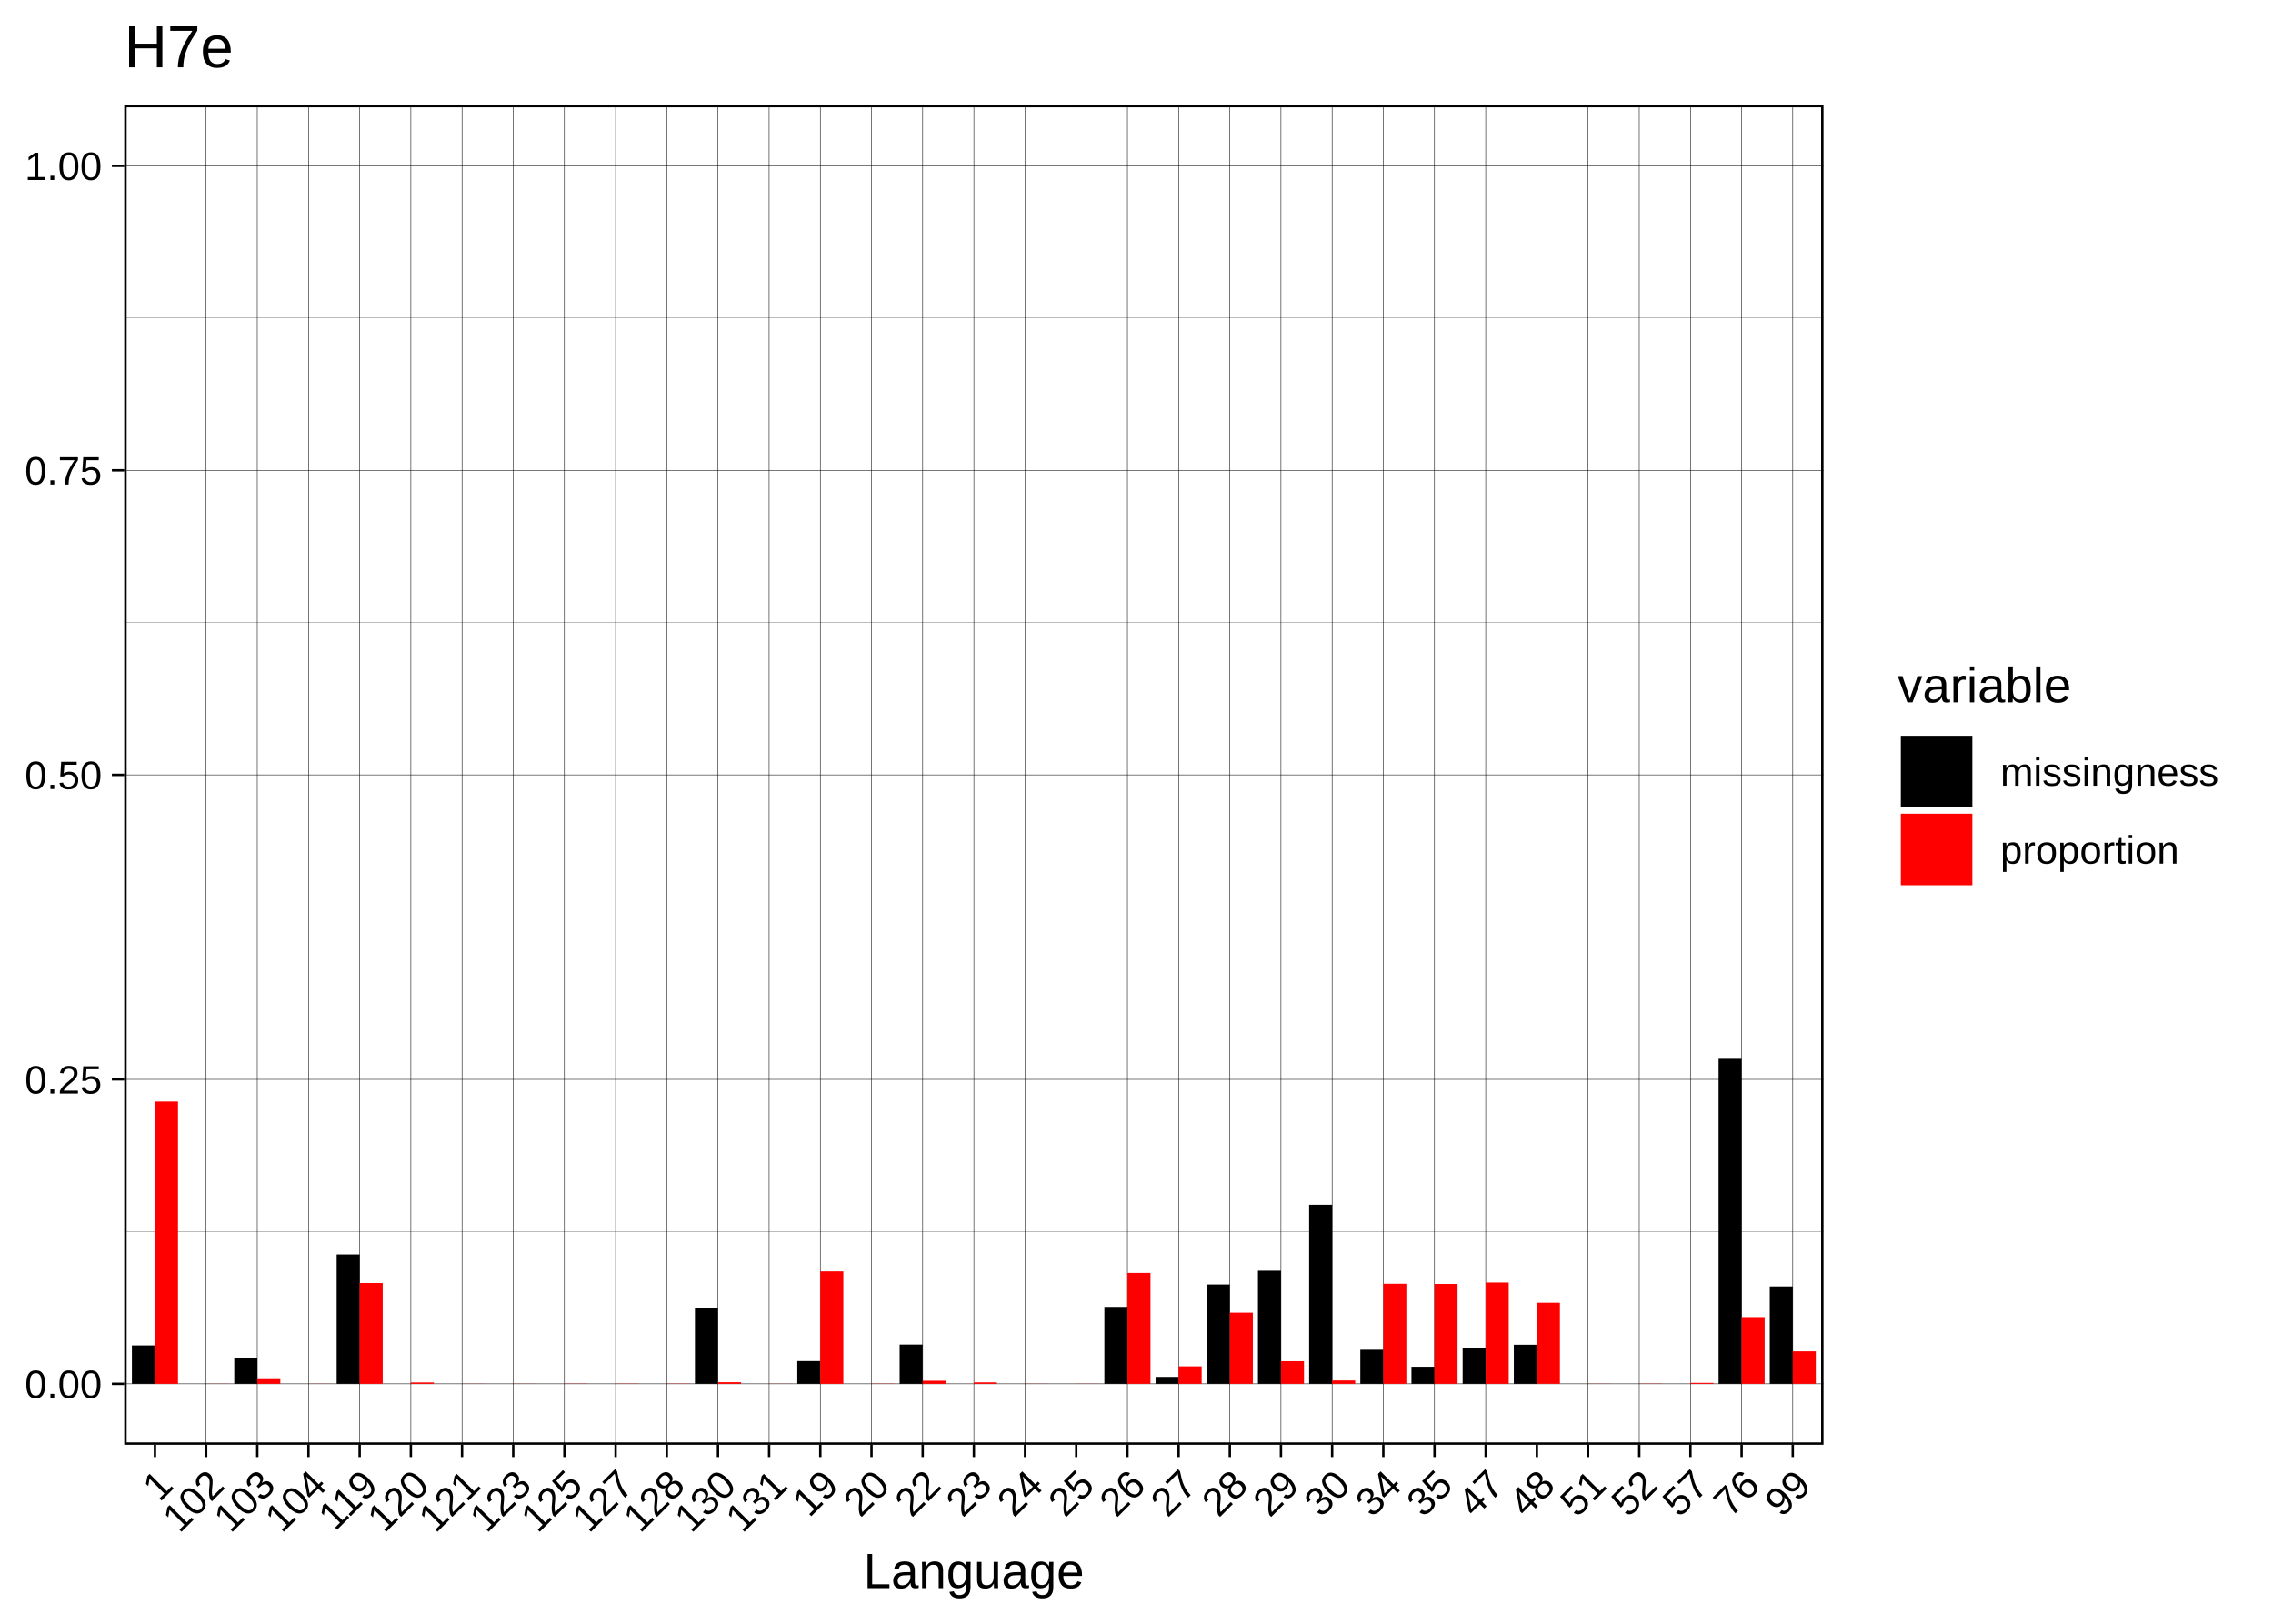
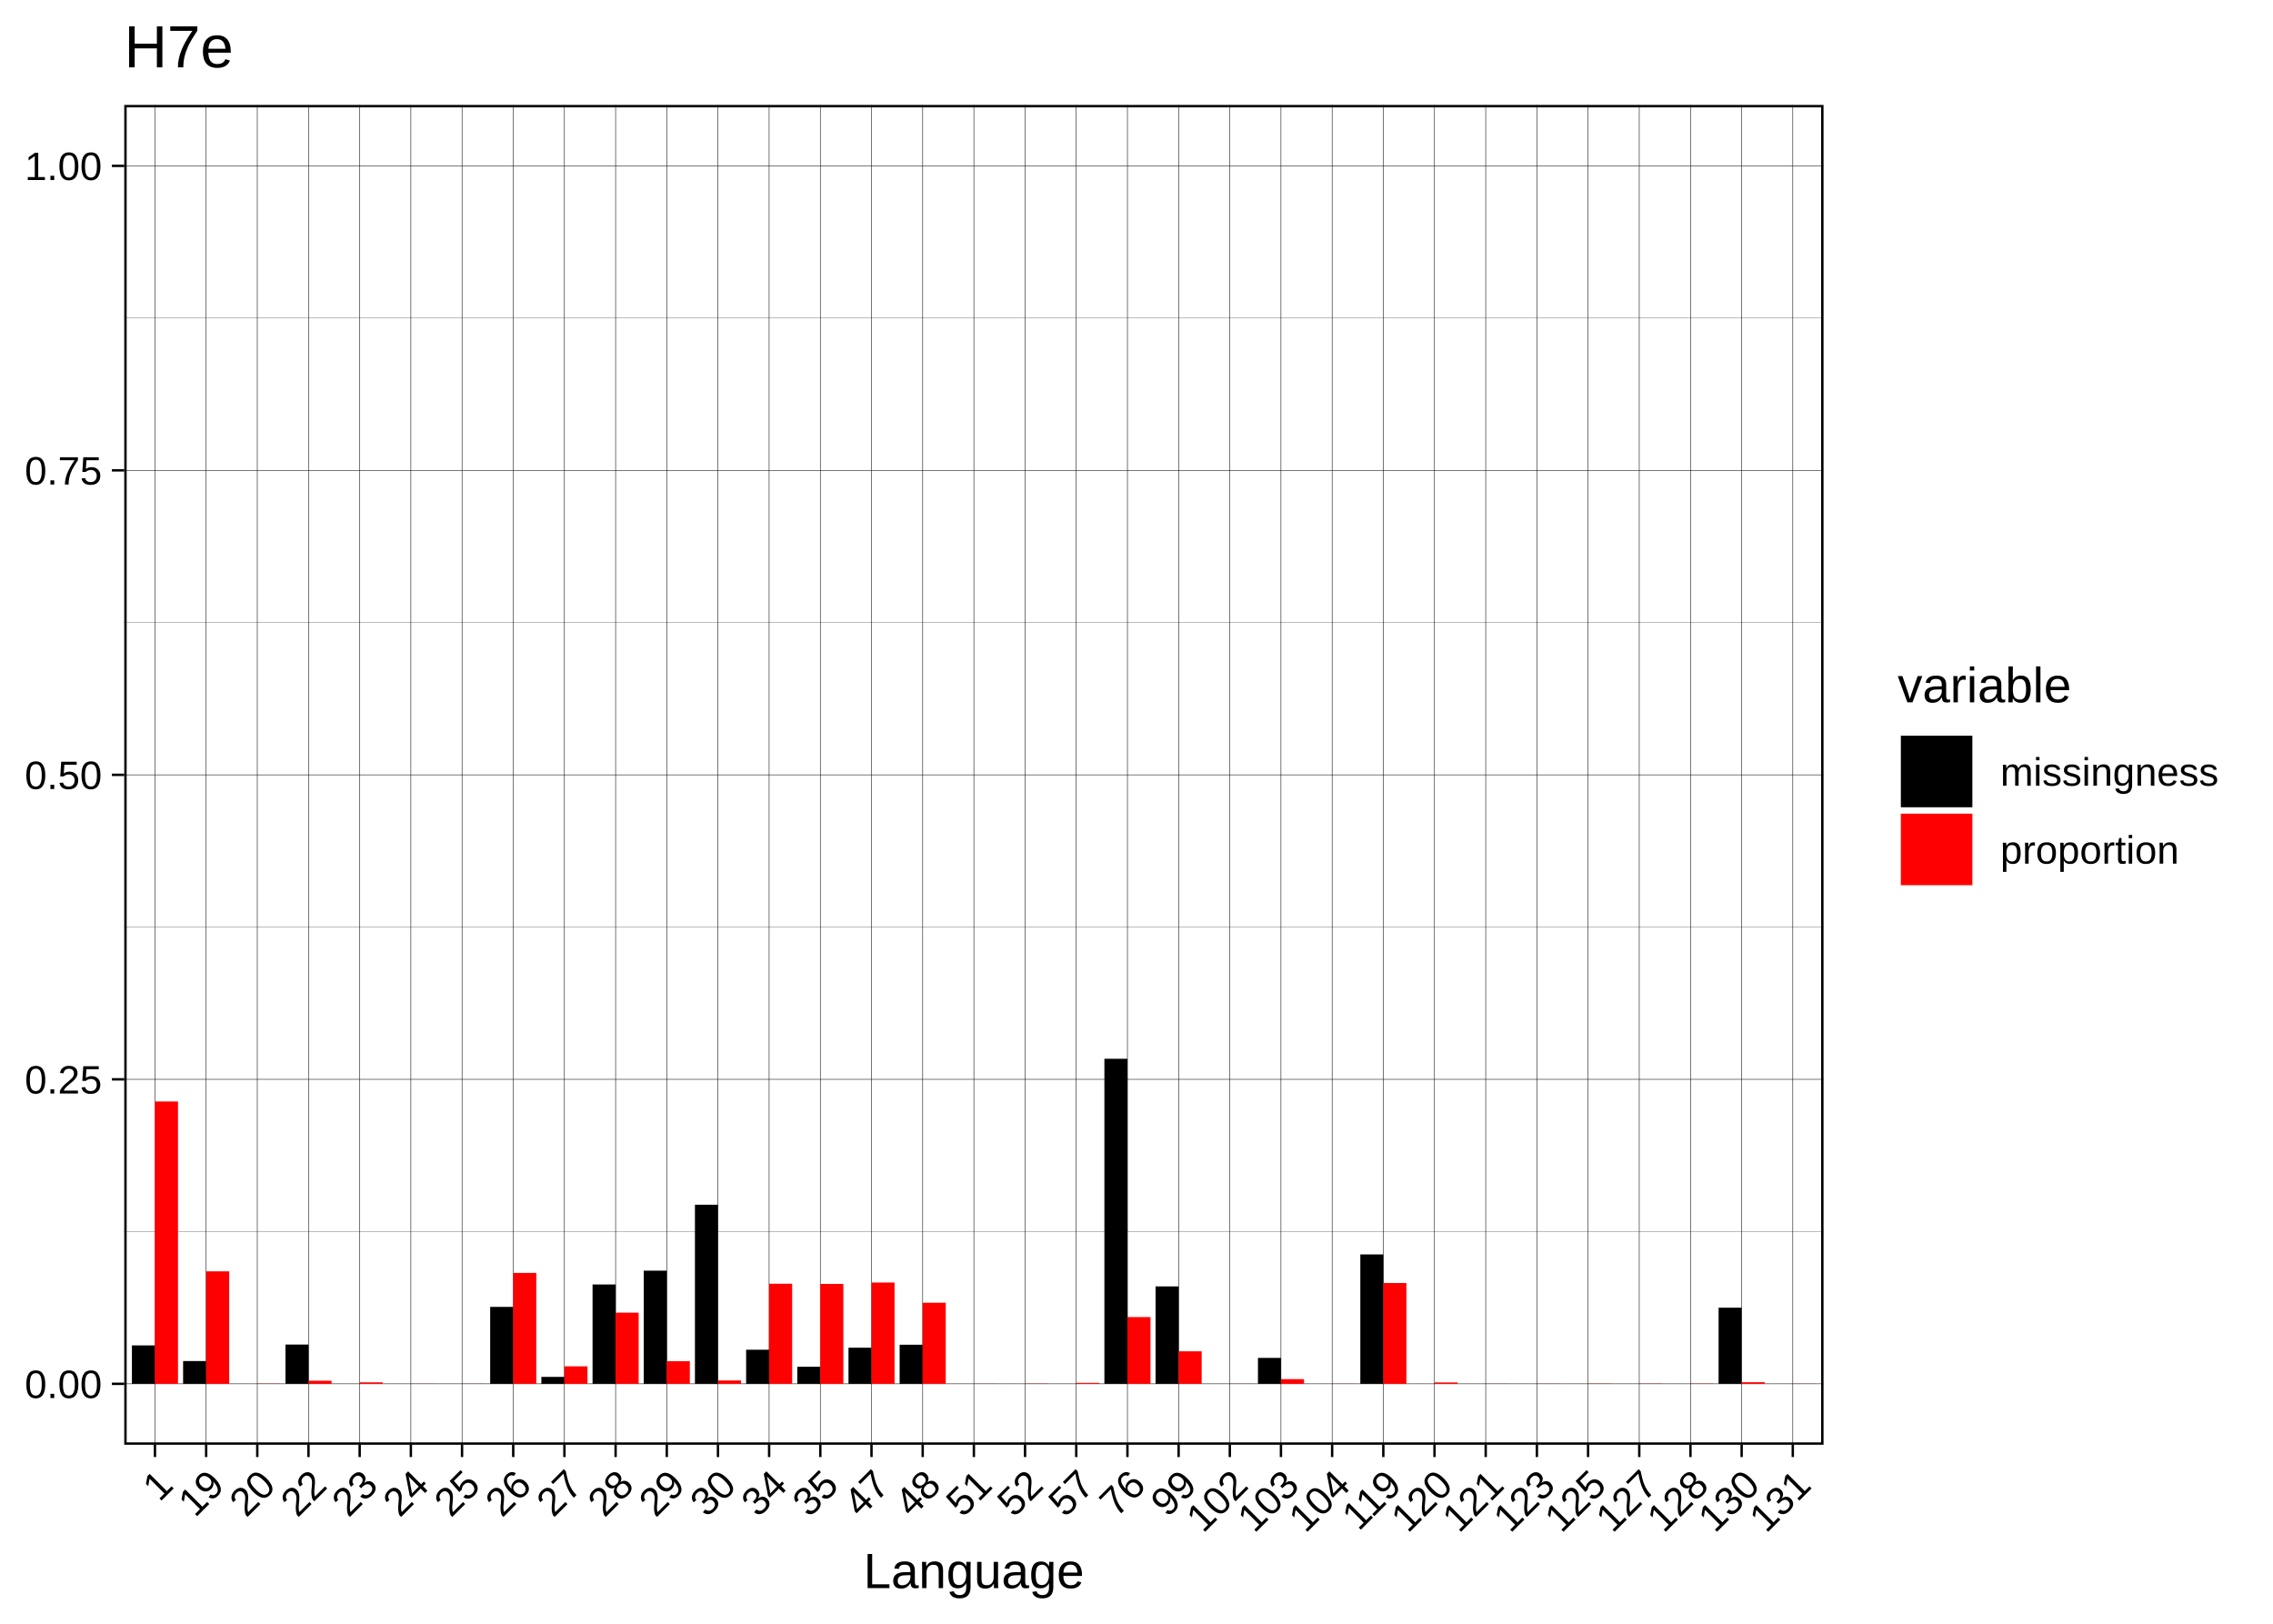
<svg xmlns="http://www.w3.org/2000/svg" class="svglite" width="504.00pt" height="360.00pt" viewBox="0 0 504.00 360.00">
  <defs>
    <style type="text/css">
    .svglite line, .svglite polyline, .svglite polygon, .svglite path, .svglite rect, .svglite circle {
      fill: none;
      stroke: #000000;
      stroke-linecap: round;
      stroke-linejoin: round;
      stroke-miterlimit: 10.00;
    }
    .svglite text {
      white-space: pre;
    }
  </style>
  </defs>
  <rect width="100%" height="100%" style="stroke: none; fill: #FFFFFF;" />
  <defs>
    <clipPath id="cpMC4wMHw1MDQuMDB8MC4wMHwzNjAuMDA=">
      <rect x="0.00" y="0.00" width="504.00" height="360.00" />
    </clipPath>
  </defs>
  <g clip-path="url(#cpMC4wMHw1MDQuMDB8MC4wMHwzNjAuMDA=)">
    <rect x="0" y="0.00" width="504.00" height="360.00" style="stroke-width: 1.07; stroke: #FFFFFF; fill: #FFFFFF;" />
  </g>
  <defs>
    <clipPath id="cpMjcuNTV8NDA0LjMzfDIzLjI3fDMyMC4zMQ==">
      <rect x="27.55" y="23.27" width="376.79" height="297.05" />
    </clipPath>
  </defs>
  <g clip-path="url(#cpMjcuNTV8NDA0LjMzfDIzLjI3fDMyMC4zMQ==)">
    <rect x="27.55" y="23.27" width="376.79" height="297.05" style="stroke-width: 1.07; stroke: none; fill: #FFFFFF;" />
    <polyline points="27.55,273.05 404.33,273.05 " style="stroke-width: 0.053; stroke-linecap: butt;" />
    <polyline points="27.55,205.54 404.33,205.54 " style="stroke-width: 0.053; stroke-linecap: butt;" />
    <polyline points="27.55,138.03 404.33,138.03 " style="stroke-width: 0.053; stroke-linecap: butt;" />
    <polyline points="27.55,70.52 404.33,70.52 " style="stroke-width: 0.053; stroke-linecap: butt;" />
    <polyline points="27.55,306.81 404.33,306.81 " style="stroke-width: 0.11; stroke-linecap: butt;" />
    <polyline points="27.55,239.30 404.33,239.30 " style="stroke-width: 0.11; stroke-linecap: butt;" />
    <polyline points="27.55,171.79 404.33,171.79 " style="stroke-width: 0.11; stroke-linecap: butt;" />
    <polyline points="27.55,104.28 404.33,104.28 " style="stroke-width: 0.11; stroke-linecap: butt;" />
    <polyline points="27.55,36.77 404.33,36.77 " style="stroke-width: 0.11; stroke-linecap: butt;" />
    <polyline points="34.36,320.31 34.36,23.27 " style="stroke-width: 0.11; stroke-linecap: butt;" />
    <polyline points="45.71,320.31 45.71,23.27 " style="stroke-width: 0.11; stroke-linecap: butt;" />
    <polyline points="57.05,320.31 57.05,23.27 " style="stroke-width: 0.11; stroke-linecap: butt;" />
    <polyline points="68.40,320.31 68.40,23.27 " style="stroke-width: 0.11; stroke-linecap: butt;" />
    <polyline points="79.75,320.31 79.75,23.27 " style="stroke-width: 0.11; stroke-linecap: butt;" />
    <polyline points="91.10,320.31 91.10,23.27 " style="stroke-width: 0.11; stroke-linecap: butt;" />
    <polyline points="102.45,320.31 102.45,23.27 " style="stroke-width: 0.11; stroke-linecap: butt;" />
    <polyline points="113.80,320.31 113.80,23.27 " style="stroke-width: 0.11; stroke-linecap: butt;" />
    <polyline points="125.15,320.31 125.15,23.27 " style="stroke-width: 0.11; stroke-linecap: butt;" />
    <polyline points="136.50,320.31 136.50,23.27 " style="stroke-width: 0.11; stroke-linecap: butt;" />
    <polyline points="147.85,320.31 147.85,23.27 " style="stroke-width: 0.11; stroke-linecap: butt;" />
    <polyline points="159.20,320.31 159.20,23.27 " style="stroke-width: 0.11; stroke-linecap: butt;" />
    <polyline points="170.54,320.31 170.54,23.27 " style="stroke-width: 0.11; stroke-linecap: butt;" />
    <polyline points="181.89,320.31 181.89,23.27 " style="stroke-width: 0.11; stroke-linecap: butt;" />
    <polyline points="193.24,320.31 193.24,23.27 " style="stroke-width: 0.11; stroke-linecap: butt;" />
    <polyline points="204.59,320.31 204.59,23.27 " style="stroke-width: 0.11; stroke-linecap: butt;" />
    <polyline points="215.94,320.31 215.94,23.27 " style="stroke-width: 0.11; stroke-linecap: butt;" />
    <polyline points="227.29,320.31 227.29,23.27 " style="stroke-width: 0.11; stroke-linecap: butt;" />
    <polyline points="238.64,320.31 238.64,23.27 " style="stroke-width: 0.11; stroke-linecap: butt;" />
    <polyline points="249.99,320.31 249.99,23.27 " style="stroke-width: 0.11; stroke-linecap: butt;" />
    <polyline points="261.34,320.31 261.34,23.27 " style="stroke-width: 0.11; stroke-linecap: butt;" />
    <polyline points="272.69,320.31 272.69,23.27 " style="stroke-width: 0.11; stroke-linecap: butt;" />
    <polyline points="284.03,320.31 284.03,23.27 " style="stroke-width: 0.11; stroke-linecap: butt;" />
    <polyline points="295.38,320.31 295.38,23.27 " style="stroke-width: 0.11; stroke-linecap: butt;" />
    <polyline points="306.73,320.31 306.73,23.27 " style="stroke-width: 0.11; stroke-linecap: butt;" />
    <polyline points="318.08,320.31 318.08,23.27 " style="stroke-width: 0.11; stroke-linecap: butt;" />
    <polyline points="329.43,320.31 329.43,23.27 " style="stroke-width: 0.11; stroke-linecap: butt;" />
    <polyline points="340.78,320.31 340.78,23.27 " style="stroke-width: 0.11; stroke-linecap: butt;" />
    <polyline points="352.13,320.31 352.13,23.27 " style="stroke-width: 0.11; stroke-linecap: butt;" />
    <polyline points="363.48,320.31 363.48,23.27 " style="stroke-width: 0.11; stroke-linecap: butt;" />
    <polyline points="374.83,320.31 374.83,23.27 " style="stroke-width: 0.11; stroke-linecap: butt;" />
    <polyline points="386.18,320.31 386.18,23.27 " style="stroke-width: 0.11; stroke-linecap: butt;" />
    <polyline points="397.52,320.31 397.52,23.27 " style="stroke-width: 0.11; stroke-linecap: butt;" />
-     <rect x="381.07" y="234.74" width="5.11" height="72.07" style="stroke-width: 1.07; stroke: none; stroke-linecap: butt; stroke-linejoin: miter; fill: #000000;" />
-     <rect x="392.42" y="285.21" width="5.11" height="21.60" style="stroke-width: 1.07; stroke: none; stroke-linecap: butt; stroke-linejoin: miter; fill: #000000;" />
-     <rect x="51.95" y="301.06" width="5.11" height="5.75" style="stroke-width: 1.07; stroke: none; stroke-linecap: butt; stroke-linejoin: miter; fill: #000000;" />
+     <rect x="244.88" y="234.74" width="5.11" height="72.07" style="stroke-width: 1.07; stroke: none; stroke-linecap: butt; stroke-linejoin: miter; fill: #000000;" />
+     <rect x="256.23" y="285.21" width="5.11" height="21.60" style="stroke-width: 1.07; stroke: none; stroke-linecap: butt; stroke-linejoin: miter; fill: #000000;" />
+     <rect x="278.93" y="301.06" width="5.11" height="5.75" style="stroke-width: 1.07; stroke: none; stroke-linecap: butt; stroke-linejoin: miter; fill: #000000;" />
    <rect x="29.25" y="298.29" width="5.11" height="8.52" style="stroke-width: 1.07; stroke: none; stroke-linecap: butt; stroke-linejoin: miter; fill: #000000;" />
-     <rect x="176.79" y="301.76" width="5.11" height="5.05" style="stroke-width: 1.07; stroke: none; stroke-linecap: butt; stroke-linejoin: miter; fill: #000000;" />
+     <rect x="40.60" y="301.76" width="5.11" height="5.05" style="stroke-width: 1.07; stroke: none; stroke-linecap: butt; stroke-linejoin: miter; fill: #000000;" />
+     <rect x="324.32" y="306.81" width="5.11" height="0.00" style="stroke-width: 1.07; stroke: none; stroke-linecap: butt; stroke-linejoin: miter; fill: #000000;" />
+     <rect x="347.02" y="306.81" width="5.11" height="0.00" style="stroke-width: 1.07; stroke: none; stroke-linecap: butt; stroke-linejoin: miter; fill: #000000;" />
+     <rect x="74.65" y="306.81" width="5.11" height="0.00" style="stroke-width: 1.07; stroke: none; stroke-linecap: butt; stroke-linejoin: miter; fill: #000000;" />
+     <rect x="358.37" y="306.81" width="5.11" height="0.00" style="stroke-width: 1.07; stroke: none; stroke-linecap: butt; stroke-linejoin: miter; fill: #000000;" />
+     <rect x="335.67" y="306.81" width="5.11" height="0.00" style="stroke-width: 1.07; stroke: none; stroke-linecap: butt; stroke-linejoin: miter; fill: #000000;" />
+     <rect x="108.69" y="289.75" width="5.11" height="17.06" style="stroke-width: 1.07; stroke: none; stroke-linecap: butt; stroke-linejoin: miter; fill: #000000;" />
+     <rect x="222.18" y="306.81" width="5.11" height="0.00" style="stroke-width: 1.07; stroke: none; stroke-linecap: butt; stroke-linejoin: miter; fill: #000000;" />
+     <rect x="210.83" y="306.81" width="5.11" height="0.00" style="stroke-width: 1.07; stroke: none; stroke-linecap: butt; stroke-linejoin: miter; fill: #000000;" />
+     <rect x="369.72" y="306.81" width="5.11" height="0.00" style="stroke-width: 1.07; stroke: none; stroke-linecap: butt; stroke-linejoin: miter; fill: #000000;" />
+     <rect x="233.53" y="306.81" width="5.11" height="0.00" style="stroke-width: 1.07; stroke: none; stroke-linecap: butt; stroke-linejoin: miter; fill: #000000;" />
+     <rect x="290.28" y="306.81" width="5.11" height="0.00" style="stroke-width: 1.07; stroke: none; stroke-linecap: butt; stroke-linejoin: miter; fill: #000000;" />
+     <rect x="63.30" y="298.10" width="5.11" height="8.71" style="stroke-width: 1.07; stroke: none; stroke-linecap: butt; stroke-linejoin: miter; fill: #000000;" />
+     <rect x="381.07" y="289.93" width="5.11" height="16.88" style="stroke-width: 1.07; stroke: none; stroke-linecap: butt; stroke-linejoin: miter; fill: #000000;" />
+     <rect x="392.42" y="306.81" width="5.11" height="0.00" style="stroke-width: 1.07; stroke: none; stroke-linecap: butt; stroke-linejoin: miter; fill: #000000;" />
    <rect x="97.34" y="306.81" width="5.11" height="0.00" style="stroke-width: 1.07; stroke: none; stroke-linecap: butt; stroke-linejoin: miter; fill: #000000;" />
-     <rect x="120.04" y="306.81" width="5.11" height="0.00" style="stroke-width: 1.07; stroke: none; stroke-linecap: butt; stroke-linejoin: miter; fill: #000000;" />
-     <rect x="210.83" y="306.81" width="5.11" height="0.00" style="stroke-width: 1.07; stroke: none; stroke-linecap: butt; stroke-linejoin: miter; fill: #000000;" />
-     <rect x="131.39" y="306.81" width="5.11" height="0.00" style="stroke-width: 1.07; stroke: none; stroke-linecap: butt; stroke-linejoin: miter; fill: #000000;" />
-     <rect x="108.69" y="306.81" width="5.11" height="0.00" style="stroke-width: 1.07; stroke: none; stroke-linecap: butt; stroke-linejoin: miter; fill: #000000;" />
-     <rect x="244.88" y="289.75" width="5.11" height="17.06" style="stroke-width: 1.07; stroke: none; stroke-linecap: butt; stroke-linejoin: miter; fill: #000000;" />
-     <rect x="358.37" y="306.81" width="5.11" height="0.00" style="stroke-width: 1.07; stroke: none; stroke-linecap: butt; stroke-linejoin: miter; fill: #000000;" />
-     <rect x="347.02" y="306.81" width="5.11" height="0.00" style="stroke-width: 1.07; stroke: none; stroke-linecap: butt; stroke-linejoin: miter; fill: #000000;" />
-     <rect x="142.74" y="306.81" width="5.11" height="0.00" style="stroke-width: 1.07; stroke: none; stroke-linecap: butt; stroke-linejoin: miter; fill: #000000;" />
-     <rect x="369.72" y="306.81" width="5.11" height="0.00" style="stroke-width: 1.07; stroke: none; stroke-linecap: butt; stroke-linejoin: miter; fill: #000000;" />
-     <rect x="63.30" y="306.81" width="5.11" height="0.00" style="stroke-width: 1.07; stroke: none; stroke-linecap: butt; stroke-linejoin: miter; fill: #000000;" />
-     <rect x="199.48" y="298.10" width="5.11" height="8.71" style="stroke-width: 1.07; stroke: none; stroke-linecap: butt; stroke-linejoin: miter; fill: #000000;" />
-     <rect x="154.09" y="289.93" width="5.11" height="16.88" style="stroke-width: 1.07; stroke: none; stroke-linecap: butt; stroke-linejoin: miter; fill: #000000;" />
-     <rect x="165.44" y="306.81" width="5.11" height="0.00" style="stroke-width: 1.07; stroke: none; stroke-linecap: butt; stroke-linejoin: miter; fill: #000000;" />
-     <rect x="233.53" y="306.81" width="5.11" height="0.00" style="stroke-width: 1.07; stroke: none; stroke-linecap: butt; stroke-linejoin: miter; fill: #000000;" />
-     <rect x="222.18" y="306.81" width="5.11" height="0.00" style="stroke-width: 1.07; stroke: none; stroke-linecap: butt; stroke-linejoin: miter; fill: #000000;" />
-     <rect x="188.14" y="306.81" width="5.11" height="0.00" style="stroke-width: 1.07; stroke: none; stroke-linecap: butt; stroke-linejoin: miter; fill: #000000;" />
-     <rect x="40.60" y="306.81" width="5.11" height="0.00" style="stroke-width: 1.07; stroke: none; stroke-linecap: butt; stroke-linejoin: miter; fill: #000000;" />
    <rect x="85.99" y="306.81" width="5.11" height="0.00" style="stroke-width: 1.07; stroke: none; stroke-linecap: butt; stroke-linejoin: miter; fill: #000000;" />
-     <rect x="74.65" y="278.12" width="5.11" height="28.69" style="stroke-width: 1.07; stroke: none; stroke-linecap: butt; stroke-linejoin: miter; fill: #000000;" />
-     <rect x="324.32" y="298.80" width="5.11" height="8.01" style="stroke-width: 1.07; stroke: none; stroke-linecap: butt; stroke-linejoin: miter; fill: #000000;" />
-     <rect x="256.23" y="305.27" width="5.11" height="1.54" style="stroke-width: 1.07; stroke: none; stroke-linecap: butt; stroke-linejoin: miter; fill: #000000;" />
-     <rect x="335.67" y="298.14" width="5.11" height="8.67" style="stroke-width: 1.07; stroke: none; stroke-linecap: butt; stroke-linejoin: miter; fill: #000000;" />
-     <rect x="267.58" y="284.78" width="5.11" height="22.03" style="stroke-width: 1.07; stroke: none; stroke-linecap: butt; stroke-linejoin: miter; fill: #000000;" />
-     <rect x="278.93" y="281.72" width="5.11" height="25.09" style="stroke-width: 1.07; stroke: none; stroke-linecap: butt; stroke-linejoin: miter; fill: #000000;" />
-     <rect x="290.28" y="267.10" width="5.11" height="39.71" style="stroke-width: 1.07; stroke: none; stroke-linecap: butt; stroke-linejoin: miter; fill: #000000;" />
-     <rect x="301.63" y="299.25" width="5.11" height="7.56" style="stroke-width: 1.07; stroke: none; stroke-linecap: butt; stroke-linejoin: miter; fill: #000000;" />
-     <rect x="312.97" y="303.02" width="5.11" height="3.79" style="stroke-width: 1.07; stroke: none; stroke-linecap: butt; stroke-linejoin: miter; fill: #000000;" />
-     <rect x="386.18" y="292.01" width="5.11" height="14.80" style="stroke-width: 1.07; stroke: none; stroke-linecap: butt; stroke-linejoin: miter; fill: #FF0000;" />
-     <rect x="397.52" y="299.60" width="5.11" height="7.21" style="stroke-width: 1.07; stroke: none; stroke-linecap: butt; stroke-linejoin: miter; fill: #FF0000;" />
-     <rect x="57.05" y="305.77" width="5.11" height="1.04" style="stroke-width: 1.07; stroke: none; stroke-linecap: butt; stroke-linejoin: miter; fill: #FF0000;" />
+     <rect x="51.95" y="306.81" width="5.11" height="0.00" style="stroke-width: 1.07; stroke: none; stroke-linecap: butt; stroke-linejoin: miter; fill: #000000;" />
+     <rect x="267.58" y="306.81" width="5.11" height="0.00" style="stroke-width: 1.07; stroke: none; stroke-linecap: butt; stroke-linejoin: miter; fill: #000000;" />
+     <rect x="312.97" y="306.81" width="5.11" height="0.00" style="stroke-width: 1.07; stroke: none; stroke-linecap: butt; stroke-linejoin: miter; fill: #000000;" />
+     <rect x="301.63" y="278.12" width="5.11" height="28.69" style="stroke-width: 1.07; stroke: none; stroke-linecap: butt; stroke-linejoin: miter; fill: #000000;" />
+     <rect x="188.14" y="298.80" width="5.11" height="8.01" style="stroke-width: 1.07; stroke: none; stroke-linecap: butt; stroke-linejoin: miter; fill: #000000;" />
+     <rect x="120.04" y="305.27" width="5.11" height="1.54" style="stroke-width: 1.07; stroke: none; stroke-linecap: butt; stroke-linejoin: miter; fill: #000000;" />
+     <rect x="199.48" y="298.14" width="5.11" height="8.67" style="stroke-width: 1.07; stroke: none; stroke-linecap: butt; stroke-linejoin: miter; fill: #000000;" />
+     <rect x="131.39" y="284.78" width="5.11" height="22.03" style="stroke-width: 1.07; stroke: none; stroke-linecap: butt; stroke-linejoin: miter; fill: #000000;" />
+     <rect x="142.74" y="281.72" width="5.11" height="25.09" style="stroke-width: 1.07; stroke: none; stroke-linecap: butt; stroke-linejoin: miter; fill: #000000;" />
+     <rect x="154.09" y="267.10" width="5.11" height="39.71" style="stroke-width: 1.07; stroke: none; stroke-linecap: butt; stroke-linejoin: miter; fill: #000000;" />
+     <rect x="165.44" y="299.25" width="5.11" height="7.56" style="stroke-width: 1.07; stroke: none; stroke-linecap: butt; stroke-linejoin: miter; fill: #000000;" />
+     <rect x="176.79" y="303.02" width="5.11" height="3.79" style="stroke-width: 1.07; stroke: none; stroke-linecap: butt; stroke-linejoin: miter; fill: #000000;" />
+     <rect x="249.99" y="292.01" width="5.11" height="14.80" style="stroke-width: 1.07; stroke: none; stroke-linecap: butt; stroke-linejoin: miter; fill: #FF0000;" />
+     <rect x="261.34" y="299.60" width="5.11" height="7.21" style="stroke-width: 1.07; stroke: none; stroke-linecap: butt; stroke-linejoin: miter; fill: #FF0000;" />
+     <rect x="284.03" y="305.77" width="5.11" height="1.04" style="stroke-width: 1.07; stroke: none; stroke-linecap: butt; stroke-linejoin: miter; fill: #FF0000;" />
    <rect x="34.36" y="244.21" width="5.11" height="62.60" style="stroke-width: 1.07; stroke: none; stroke-linecap: butt; stroke-linejoin: miter; fill: #FF0000;" />
-     <rect x="181.89" y="281.87" width="5.11" height="24.94" style="stroke-width: 1.07; stroke: none; stroke-linecap: butt; stroke-linejoin: miter; fill: #FF0000;" />
+     <rect x="45.71" y="281.87" width="5.11" height="24.94" style="stroke-width: 1.07; stroke: none; stroke-linecap: butt; stroke-linejoin: miter; fill: #FF0000;" />
+     <rect x="329.43" y="306.79" width="5.11" height="0.022" style="stroke-width: 1.07; stroke: none; stroke-linecap: butt; stroke-linejoin: miter; fill: #FF0000;" />
+     <rect x="352.13" y="306.77" width="5.11" height="0.044" style="stroke-width: 1.07; stroke: none; stroke-linecap: butt; stroke-linejoin: miter; fill: #FF0000;" />
+     <rect x="79.75" y="306.48" width="5.11" height="0.33" style="stroke-width: 1.07; stroke: none; stroke-linecap: butt; stroke-linejoin: miter; fill: #FF0000;" />
+     <rect x="363.48" y="306.77" width="5.11" height="0.044" style="stroke-width: 1.07; stroke: none; stroke-linecap: butt; stroke-linejoin: miter; fill: #FF0000;" />
+     <rect x="340.78" y="306.79" width="5.11" height="0.022" style="stroke-width: 1.07; stroke: none; stroke-linecap: butt; stroke-linejoin: miter; fill: #FF0000;" />
+     <rect x="113.80" y="282.22" width="5.11" height="24.59" style="stroke-width: 1.07; stroke: none; stroke-linecap: butt; stroke-linejoin: miter; fill: #FF0000;" />
+     <rect x="227.29" y="306.77" width="5.11" height="0.044" style="stroke-width: 1.07; stroke: none; stroke-linecap: butt; stroke-linejoin: miter; fill: #FF0000;" />
+     <rect x="215.94" y="306.79" width="5.11" height="0.022" style="stroke-width: 1.07; stroke: none; stroke-linecap: butt; stroke-linejoin: miter; fill: #FF0000;" />
+     <rect x="374.83" y="306.77" width="5.11" height="0.044" style="stroke-width: 1.07; stroke: none; stroke-linecap: butt; stroke-linejoin: miter; fill: #FF0000;" />
+     <rect x="238.64" y="306.59" width="5.11" height="0.22" style="stroke-width: 1.07; stroke: none; stroke-linecap: butt; stroke-linejoin: miter; fill: #FF0000;" />
+     <rect x="295.38" y="306.79" width="5.11" height="0.022" style="stroke-width: 1.07; stroke: none; stroke-linecap: butt; stroke-linejoin: miter; fill: #FF0000;" />
+     <rect x="68.40" y="306.12" width="5.11" height="0.69" style="stroke-width: 1.07; stroke: none; stroke-linecap: butt; stroke-linejoin: miter; fill: #FF0000;" />
+     <rect x="386.18" y="306.45" width="5.11" height="0.36" style="stroke-width: 1.07; stroke: none; stroke-linecap: butt; stroke-linejoin: miter; fill: #FF0000;" />
+     <rect x="397.52" y="306.79" width="5.11" height="0.022" style="stroke-width: 1.07; stroke: none; stroke-linecap: butt; stroke-linejoin: miter; fill: #FF0000;" />
    <rect x="102.45" y="306.79" width="5.11" height="0.022" style="stroke-width: 1.07; stroke: none; stroke-linecap: butt; stroke-linejoin: miter; fill: #FF0000;" />
-     <rect x="125.15" y="306.77" width="5.11" height="0.044" style="stroke-width: 1.07; stroke: none; stroke-linecap: butt; stroke-linejoin: miter; fill: #FF0000;" />
-     <rect x="215.94" y="306.48" width="5.11" height="0.33" style="stroke-width: 1.07; stroke: none; stroke-linecap: butt; stroke-linejoin: miter; fill: #FF0000;" />
-     <rect x="136.50" y="306.77" width="5.11" height="0.044" style="stroke-width: 1.07; stroke: none; stroke-linecap: butt; stroke-linejoin: miter; fill: #FF0000;" />
-     <rect x="113.80" y="306.79" width="5.11" height="0.022" style="stroke-width: 1.07; stroke: none; stroke-linecap: butt; stroke-linejoin: miter; fill: #FF0000;" />
-     <rect x="249.99" y="282.22" width="5.11" height="24.59" style="stroke-width: 1.07; stroke: none; stroke-linecap: butt; stroke-linejoin: miter; fill: #FF0000;" />
-     <rect x="363.48" y="306.77" width="5.11" height="0.044" style="stroke-width: 1.07; stroke: none; stroke-linecap: butt; stroke-linejoin: miter; fill: #FF0000;" />
-     <rect x="352.13" y="306.79" width="5.11" height="0.022" style="stroke-width: 1.07; stroke: none; stroke-linecap: butt; stroke-linejoin: miter; fill: #FF0000;" />
-     <rect x="147.85" y="306.77" width="5.11" height="0.044" style="stroke-width: 1.07; stroke: none; stroke-linecap: butt; stroke-linejoin: miter; fill: #FF0000;" />
-     <rect x="374.83" y="306.59" width="5.11" height="0.22" style="stroke-width: 1.07; stroke: none; stroke-linecap: butt; stroke-linejoin: miter; fill: #FF0000;" />
-     <rect x="68.40" y="306.79" width="5.11" height="0.022" style="stroke-width: 1.07; stroke: none; stroke-linecap: butt; stroke-linejoin: miter; fill: #FF0000;" />
-     <rect x="204.59" y="306.12" width="5.11" height="0.69" style="stroke-width: 1.07; stroke: none; stroke-linecap: butt; stroke-linejoin: miter; fill: #FF0000;" />
-     <rect x="159.20" y="306.45" width="5.11" height="0.36" style="stroke-width: 1.07; stroke: none; stroke-linecap: butt; stroke-linejoin: miter; fill: #FF0000;" />
-     <rect x="170.54" y="306.79" width="5.11" height="0.022" style="stroke-width: 1.07; stroke: none; stroke-linecap: butt; stroke-linejoin: miter; fill: #FF0000;" />
-     <rect x="238.64" y="306.79" width="5.11" height="0.022" style="stroke-width: 1.07; stroke: none; stroke-linecap: butt; stroke-linejoin: miter; fill: #FF0000;" />
-     <rect x="227.29" y="306.79" width="5.11" height="0.022" style="stroke-width: 1.07; stroke: none; stroke-linecap: butt; stroke-linejoin: miter; fill: #FF0000;" />
-     <rect x="193.24" y="306.77" width="5.11" height="0.044" style="stroke-width: 1.07; stroke: none; stroke-linecap: butt; stroke-linejoin: miter; fill: #FF0000;" />
-     <rect x="45.71" y="306.79" width="5.11" height="0.022" style="stroke-width: 1.07; stroke: none; stroke-linecap: butt; stroke-linejoin: miter; fill: #FF0000;" />
-     <rect x="91.10" y="306.50" width="5.11" height="0.31" style="stroke-width: 1.07; stroke: none; stroke-linecap: butt; stroke-linejoin: miter; fill: #FF0000;" />
-     <rect x="79.75" y="284.46" width="5.11" height="22.35" style="stroke-width: 1.07; stroke: none; stroke-linecap: butt; stroke-linejoin: miter; fill: #FF0000;" />
-     <rect x="329.43" y="284.35" width="5.11" height="22.46" style="stroke-width: 1.07; stroke: none; stroke-linecap: butt; stroke-linejoin: miter; fill: #FF0000;" />
-     <rect x="261.34" y="302.93" width="5.11" height="3.88" style="stroke-width: 1.07; stroke: none; stroke-linecap: butt; stroke-linejoin: miter; fill: #FF0000;" />
-     <rect x="340.78" y="288.83" width="5.11" height="17.97" style="stroke-width: 1.07; stroke: none; stroke-linecap: butt; stroke-linejoin: miter; fill: #FF0000;" />
-     <rect x="272.69" y="291.03" width="5.11" height="15.78" style="stroke-width: 1.07; stroke: none; stroke-linecap: butt; stroke-linejoin: miter; fill: #FF0000;" />
-     <rect x="284.03" y="301.79" width="5.11" height="5.02" style="stroke-width: 1.07; stroke: none; stroke-linecap: butt; stroke-linejoin: miter; fill: #FF0000;" />
-     <rect x="295.38" y="306.06" width="5.11" height="0.75" style="stroke-width: 1.07; stroke: none; stroke-linecap: butt; stroke-linejoin: miter; fill: #FF0000;" />
-     <rect x="306.73" y="284.62" width="5.11" height="22.19" style="stroke-width: 1.07; stroke: none; stroke-linecap: butt; stroke-linejoin: miter; fill: #FF0000;" />
-     <rect x="318.08" y="284.66" width="5.11" height="22.15" style="stroke-width: 1.07; stroke: none; stroke-linecap: butt; stroke-linejoin: miter; fill: #FF0000;" />
+     <rect x="91.10" y="306.79" width="5.11" height="0.022" style="stroke-width: 1.07; stroke: none; stroke-linecap: butt; stroke-linejoin: miter; fill: #FF0000;" />
+     <rect x="57.05" y="306.77" width="5.11" height="0.044" style="stroke-width: 1.07; stroke: none; stroke-linecap: butt; stroke-linejoin: miter; fill: #FF0000;" />
+     <rect x="272.69" y="306.79" width="5.11" height="0.022" style="stroke-width: 1.07; stroke: none; stroke-linecap: butt; stroke-linejoin: miter; fill: #FF0000;" />
+     <rect x="318.08" y="306.50" width="5.11" height="0.31" style="stroke-width: 1.07; stroke: none; stroke-linecap: butt; stroke-linejoin: miter; fill: #FF0000;" />
+     <rect x="306.73" y="284.46" width="5.11" height="22.35" style="stroke-width: 1.07; stroke: none; stroke-linecap: butt; stroke-linejoin: miter; fill: #FF0000;" />
+     <rect x="193.24" y="284.35" width="5.11" height="22.46" style="stroke-width: 1.07; stroke: none; stroke-linecap: butt; stroke-linejoin: miter; fill: #FF0000;" />
+     <rect x="125.15" y="302.93" width="5.11" height="3.88" style="stroke-width: 1.07; stroke: none; stroke-linecap: butt; stroke-linejoin: miter; fill: #FF0000;" />
+     <rect x="204.59" y="288.83" width="5.11" height="17.97" style="stroke-width: 1.07; stroke: none; stroke-linecap: butt; stroke-linejoin: miter; fill: #FF0000;" />
+     <rect x="136.50" y="291.03" width="5.11" height="15.78" style="stroke-width: 1.07; stroke: none; stroke-linecap: butt; stroke-linejoin: miter; fill: #FF0000;" />
+     <rect x="147.85" y="301.79" width="5.11" height="5.02" style="stroke-width: 1.07; stroke: none; stroke-linecap: butt; stroke-linejoin: miter; fill: #FF0000;" />
+     <rect x="159.20" y="306.06" width="5.11" height="0.75" style="stroke-width: 1.07; stroke: none; stroke-linecap: butt; stroke-linejoin: miter; fill: #FF0000;" />
+     <rect x="170.54" y="284.62" width="5.11" height="22.19" style="stroke-width: 1.07; stroke: none; stroke-linecap: butt; stroke-linejoin: miter; fill: #FF0000;" />
+     <rect x="181.89" y="284.66" width="5.11" height="22.15" style="stroke-width: 1.07; stroke: none; stroke-linecap: butt; stroke-linejoin: miter; fill: #FF0000;" />
    <rect x="27.55" y="23.27" width="376.79" height="297.05" style="stroke-width: 1.07;" />
  </g>
  <g clip-path="url(#cpMC4wMHw1MDQuMDB8MC4wMHwzNjAuMDA=)">
    <text x="22.62" y="309.96" text-anchor="end" style="font-size: 8.80px; font-family: &quot;Arial&quot;;" textLength="17.14px" lengthAdjust="spacingAndGlyphs">0.00</text>
    <text x="22.62" y="242.45" text-anchor="end" style="font-size: 8.80px; font-family: &quot;Arial&quot;;" textLength="17.14px" lengthAdjust="spacingAndGlyphs">0.25</text>
    <text x="22.62" y="174.94" text-anchor="end" style="font-size: 8.80px; font-family: &quot;Arial&quot;;" textLength="17.14px" lengthAdjust="spacingAndGlyphs">0.50</text>
    <text x="22.62" y="107.43" text-anchor="end" style="font-size: 8.80px; font-family: &quot;Arial&quot;;" textLength="17.14px" lengthAdjust="spacingAndGlyphs">0.75</text>
    <text x="22.62" y="39.92" text-anchor="end" style="font-size: 8.80px; font-family: &quot;Arial&quot;;" textLength="17.14px" lengthAdjust="spacingAndGlyphs">1.00</text>
    <polyline points="24.81,306.81 27.55,306.81 " style="stroke-width: 0.53; stroke-linecap: butt;" />
    <polyline points="24.81,239.30 27.55,239.30 " style="stroke-width: 0.53; stroke-linecap: butt;" />
    <polyline points="24.81,171.79 27.55,171.79 " style="stroke-width: 0.53; stroke-linecap: butt;" />
    <polyline points="24.81,104.28 27.55,104.28 " style="stroke-width: 0.53; stroke-linecap: butt;" />
    <polyline points="24.81,36.77 27.55,36.77 " style="stroke-width: 0.53; stroke-linecap: butt;" />
    <polyline points="34.36,323.05 34.36,320.31 " style="stroke-width: 0.53; stroke-linecap: butt;" />
    <polyline points="45.71,323.05 45.71,320.31 " style="stroke-width: 0.53; stroke-linecap: butt;" />
    <polyline points="57.05,323.05 57.05,320.31 " style="stroke-width: 0.53; stroke-linecap: butt;" />
    <polyline points="68.40,323.05 68.40,320.31 " style="stroke-width: 0.53; stroke-linecap: butt;" />
    <polyline points="79.75,323.05 79.75,320.31 " style="stroke-width: 0.53; stroke-linecap: butt;" />
    <polyline points="91.10,323.05 91.10,320.31 " style="stroke-width: 0.53; stroke-linecap: butt;" />
    <polyline points="102.45,323.05 102.45,320.31 " style="stroke-width: 0.53; stroke-linecap: butt;" />
    <polyline points="113.80,323.05 113.80,320.31 " style="stroke-width: 0.53; stroke-linecap: butt;" />
    <polyline points="125.15,323.05 125.15,320.31 " style="stroke-width: 0.53; stroke-linecap: butt;" />
    <polyline points="136.50,323.05 136.50,320.31 " style="stroke-width: 0.53; stroke-linecap: butt;" />
    <polyline points="147.85,323.05 147.85,320.31 " style="stroke-width: 0.53; stroke-linecap: butt;" />
    <polyline points="159.20,323.05 159.20,320.31 " style="stroke-width: 0.53; stroke-linecap: butt;" />
    <polyline points="170.54,323.05 170.54,320.31 " style="stroke-width: 0.53; stroke-linecap: butt;" />
    <polyline points="181.89,323.05 181.89,320.31 " style="stroke-width: 0.53; stroke-linecap: butt;" />
    <polyline points="193.24,323.05 193.24,320.31 " style="stroke-width: 0.53; stroke-linecap: butt;" />
    <polyline points="204.59,323.05 204.59,320.31 " style="stroke-width: 0.53; stroke-linecap: butt;" />
    <polyline points="215.94,323.05 215.94,320.31 " style="stroke-width: 0.53; stroke-linecap: butt;" />
    <polyline points="227.29,323.05 227.29,320.31 " style="stroke-width: 0.53; stroke-linecap: butt;" />
    <polyline points="238.64,323.05 238.64,320.31 " style="stroke-width: 0.53; stroke-linecap: butt;" />
    <polyline points="249.99,323.05 249.99,320.31 " style="stroke-width: 0.53; stroke-linecap: butt;" />
    <polyline points="261.34,323.05 261.34,320.31 " style="stroke-width: 0.53; stroke-linecap: butt;" />
    <polyline points="272.69,323.05 272.69,320.31 " style="stroke-width: 0.53; stroke-linecap: butt;" />
    <polyline points="284.03,323.05 284.03,320.31 " style="stroke-width: 0.53; stroke-linecap: butt;" />
    <polyline points="295.38,323.05 295.38,320.31 " style="stroke-width: 0.53; stroke-linecap: butt;" />
    <polyline points="306.73,323.05 306.73,320.31 " style="stroke-width: 0.53; stroke-linecap: butt;" />
    <polyline points="318.08,323.05 318.08,320.31 " style="stroke-width: 0.53; stroke-linecap: butt;" />
    <polyline points="329.43,323.05 329.43,320.31 " style="stroke-width: 0.53; stroke-linecap: butt;" />
    <polyline points="340.78,323.05 340.78,320.31 " style="stroke-width: 0.53; stroke-linecap: butt;" />
    <polyline points="352.13,323.05 352.13,320.31 " style="stroke-width: 0.53; stroke-linecap: butt;" />
    <polyline points="363.48,323.05 363.48,320.31 " style="stroke-width: 0.53; stroke-linecap: butt;" />
    <polyline points="374.83,323.05 374.83,320.31 " style="stroke-width: 0.53; stroke-linecap: butt;" />
    <polyline points="386.18,323.05 386.18,320.31 " style="stroke-width: 0.53; stroke-linecap: butt;" />
    <polyline points="397.52,323.05 397.52,320.31 " style="stroke-width: 0.53; stroke-linecap: butt;" />
    <text transform="translate(38.81,329.70) rotate(-45)" text-anchor="end" style="font-size: 8.80px; font-family: &quot;Arial&quot;;" textLength="4.90px" lengthAdjust="spacingAndGlyphs">1</text>
-     <text transform="translate(50.16,329.70) rotate(-45)" text-anchor="end" style="font-size: 8.80px; font-family: &quot;Arial&quot;;" textLength="14.69px" lengthAdjust="spacingAndGlyphs">102</text>
-     <text transform="translate(61.51,329.70) rotate(-45)" text-anchor="end" style="font-size: 8.80px; font-family: &quot;Arial&quot;;" textLength="14.69px" lengthAdjust="spacingAndGlyphs">103</text>
-     <text transform="translate(72.86,329.70) rotate(-45)" text-anchor="end" style="font-size: 8.80px; font-family: &quot;Arial&quot;;" textLength="14.69px" lengthAdjust="spacingAndGlyphs">104</text>
-     <text transform="translate(84.21,329.70) rotate(-45)" text-anchor="end" style="font-size: 8.80px; font-family: &quot;Arial&quot;;" textLength="14.03px" lengthAdjust="spacingAndGlyphs">119</text>
-     <text transform="translate(95.56,329.70) rotate(-45)" text-anchor="end" style="font-size: 8.80px; font-family: &quot;Arial&quot;;" textLength="14.69px" lengthAdjust="spacingAndGlyphs">120</text>
-     <text transform="translate(106.91,329.70) rotate(-45)" text-anchor="end" style="font-size: 8.80px; font-family: &quot;Arial&quot;;" textLength="14.69px" lengthAdjust="spacingAndGlyphs">121</text>
-     <text transform="translate(118.25,329.70) rotate(-45)" text-anchor="end" style="font-size: 8.80px; font-family: &quot;Arial&quot;;" textLength="14.69px" lengthAdjust="spacingAndGlyphs">123</text>
-     <text transform="translate(129.60,329.70) rotate(-45)" text-anchor="end" style="font-size: 8.80px; font-family: &quot;Arial&quot;;" textLength="14.69px" lengthAdjust="spacingAndGlyphs">125</text>
-     <text transform="translate(140.95,329.70) rotate(-45)" text-anchor="end" style="font-size: 8.80px; font-family: &quot;Arial&quot;;" textLength="14.69px" lengthAdjust="spacingAndGlyphs">127</text>
-     <text transform="translate(152.30,329.70) rotate(-45)" text-anchor="end" style="font-size: 8.80px; font-family: &quot;Arial&quot;;" textLength="14.69px" lengthAdjust="spacingAndGlyphs">128</text>
-     <text transform="translate(163.65,329.70) rotate(-45)" text-anchor="end" style="font-size: 8.80px; font-family: &quot;Arial&quot;;" textLength="14.69px" lengthAdjust="spacingAndGlyphs">130</text>
-     <text transform="translate(175.00,329.70) rotate(-45)" text-anchor="end" style="font-size: 8.80px; font-family: &quot;Arial&quot;;" textLength="14.69px" lengthAdjust="spacingAndGlyphs">131</text>
-     <text transform="translate(186.35,329.70) rotate(-45)" text-anchor="end" style="font-size: 8.80px; font-family: &quot;Arial&quot;;" textLength="9.79px" lengthAdjust="spacingAndGlyphs">19</text>
-     <text transform="translate(197.70,329.70) rotate(-45)" text-anchor="end" style="font-size: 8.80px; font-family: &quot;Arial&quot;;" textLength="9.79px" lengthAdjust="spacingAndGlyphs">20</text>
-     <text transform="translate(209.05,329.70) rotate(-45)" text-anchor="end" style="font-size: 8.80px; font-family: &quot;Arial&quot;;" textLength="9.79px" lengthAdjust="spacingAndGlyphs">22</text>
-     <text transform="translate(220.40,329.70) rotate(-45)" text-anchor="end" style="font-size: 8.80px; font-family: &quot;Arial&quot;;" textLength="9.79px" lengthAdjust="spacingAndGlyphs">23</text>
-     <text transform="translate(231.74,329.70) rotate(-45)" text-anchor="end" style="font-size: 8.80px; font-family: &quot;Arial&quot;;" textLength="9.79px" lengthAdjust="spacingAndGlyphs">24</text>
-     <text transform="translate(243.09,329.70) rotate(-45)" text-anchor="end" style="font-size: 8.80px; font-family: &quot;Arial&quot;;" textLength="9.79px" lengthAdjust="spacingAndGlyphs">25</text>
-     <text transform="translate(254.44,329.70) rotate(-45)" text-anchor="end" style="font-size: 8.80px; font-family: &quot;Arial&quot;;" textLength="9.79px" lengthAdjust="spacingAndGlyphs">26</text>
-     <text transform="translate(265.79,329.70) rotate(-45)" text-anchor="end" style="font-size: 8.80px; font-family: &quot;Arial&quot;;" textLength="9.79px" lengthAdjust="spacingAndGlyphs">27</text>
-     <text transform="translate(277.14,329.70) rotate(-45)" text-anchor="end" style="font-size: 8.80px; font-family: &quot;Arial&quot;;" textLength="9.79px" lengthAdjust="spacingAndGlyphs">28</text>
-     <text transform="translate(288.49,329.70) rotate(-45)" text-anchor="end" style="font-size: 8.80px; font-family: &quot;Arial&quot;;" textLength="9.79px" lengthAdjust="spacingAndGlyphs">29</text>
-     <text transform="translate(299.84,329.70) rotate(-45)" text-anchor="end" style="font-size: 8.80px; font-family: &quot;Arial&quot;;" textLength="9.79px" lengthAdjust="spacingAndGlyphs">30</text>
-     <text transform="translate(311.19,329.70) rotate(-45)" text-anchor="end" style="font-size: 8.80px; font-family: &quot;Arial&quot;;" textLength="9.79px" lengthAdjust="spacingAndGlyphs">34</text>
-     <text transform="translate(322.54,329.70) rotate(-45)" text-anchor="end" style="font-size: 8.80px; font-family: &quot;Arial&quot;;" textLength="9.79px" lengthAdjust="spacingAndGlyphs">35</text>
-     <text transform="translate(333.89,329.70) rotate(-45)" text-anchor="end" style="font-size: 8.80px; font-family: &quot;Arial&quot;;" textLength="9.79px" lengthAdjust="spacingAndGlyphs">47</text>
-     <text transform="translate(345.23,329.70) rotate(-45)" text-anchor="end" style="font-size: 8.80px; font-family: &quot;Arial&quot;;" textLength="9.79px" lengthAdjust="spacingAndGlyphs">48</text>
-     <text transform="translate(356.58,329.70) rotate(-45)" text-anchor="end" style="font-size: 8.80px; font-family: &quot;Arial&quot;;" textLength="9.79px" lengthAdjust="spacingAndGlyphs">51</text>
-     <text transform="translate(367.93,329.70) rotate(-45)" text-anchor="end" style="font-size: 8.80px; font-family: &quot;Arial&quot;;" textLength="9.79px" lengthAdjust="spacingAndGlyphs">52</text>
-     <text transform="translate(379.28,329.70) rotate(-45)" text-anchor="end" style="font-size: 8.80px; font-family: &quot;Arial&quot;;" textLength="9.79px" lengthAdjust="spacingAndGlyphs">57</text>
-     <text transform="translate(390.63,329.70) rotate(-45)" text-anchor="end" style="font-size: 8.80px; font-family: &quot;Arial&quot;;" textLength="9.79px" lengthAdjust="spacingAndGlyphs">76</text>
-     <text transform="translate(401.98,329.70) rotate(-45)" text-anchor="end" style="font-size: 8.80px; font-family: &quot;Arial&quot;;" textLength="9.79px" lengthAdjust="spacingAndGlyphs">99</text>
+     <text transform="translate(50.16,329.70) rotate(-45)" text-anchor="end" style="font-size: 8.80px; font-family: &quot;Arial&quot;;" textLength="9.79px" lengthAdjust="spacingAndGlyphs">19</text>
+     <text transform="translate(61.51,329.70) rotate(-45)" text-anchor="end" style="font-size: 8.80px; font-family: &quot;Arial&quot;;" textLength="9.79px" lengthAdjust="spacingAndGlyphs">20</text>
+     <text transform="translate(72.86,329.70) rotate(-45)" text-anchor="end" style="font-size: 8.80px; font-family: &quot;Arial&quot;;" textLength="9.79px" lengthAdjust="spacingAndGlyphs">22</text>
+     <text transform="translate(84.21,329.70) rotate(-45)" text-anchor="end" style="font-size: 8.80px; font-family: &quot;Arial&quot;;" textLength="9.79px" lengthAdjust="spacingAndGlyphs">23</text>
+     <text transform="translate(95.56,329.70) rotate(-45)" text-anchor="end" style="font-size: 8.80px; font-family: &quot;Arial&quot;;" textLength="9.79px" lengthAdjust="spacingAndGlyphs">24</text>
+     <text transform="translate(106.91,329.70) rotate(-45)" text-anchor="end" style="font-size: 8.80px; font-family: &quot;Arial&quot;;" textLength="9.79px" lengthAdjust="spacingAndGlyphs">25</text>
+     <text transform="translate(118.25,329.70) rotate(-45)" text-anchor="end" style="font-size: 8.80px; font-family: &quot;Arial&quot;;" textLength="9.79px" lengthAdjust="spacingAndGlyphs">26</text>
+     <text transform="translate(129.60,329.70) rotate(-45)" text-anchor="end" style="font-size: 8.80px; font-family: &quot;Arial&quot;;" textLength="9.79px" lengthAdjust="spacingAndGlyphs">27</text>
+     <text transform="translate(140.95,329.70) rotate(-45)" text-anchor="end" style="font-size: 8.80px; font-family: &quot;Arial&quot;;" textLength="9.79px" lengthAdjust="spacingAndGlyphs">28</text>
+     <text transform="translate(152.30,329.70) rotate(-45)" text-anchor="end" style="font-size: 8.80px; font-family: &quot;Arial&quot;;" textLength="9.79px" lengthAdjust="spacingAndGlyphs">29</text>
+     <text transform="translate(163.65,329.70) rotate(-45)" text-anchor="end" style="font-size: 8.80px; font-family: &quot;Arial&quot;;" textLength="9.79px" lengthAdjust="spacingAndGlyphs">30</text>
+     <text transform="translate(175.00,329.70) rotate(-45)" text-anchor="end" style="font-size: 8.80px; font-family: &quot;Arial&quot;;" textLength="9.79px" lengthAdjust="spacingAndGlyphs">34</text>
+     <text transform="translate(186.35,329.70) rotate(-45)" text-anchor="end" style="font-size: 8.80px; font-family: &quot;Arial&quot;;" textLength="9.79px" lengthAdjust="spacingAndGlyphs">35</text>
+     <text transform="translate(197.70,329.70) rotate(-45)" text-anchor="end" style="font-size: 8.80px; font-family: &quot;Arial&quot;;" textLength="9.79px" lengthAdjust="spacingAndGlyphs">47</text>
+     <text transform="translate(209.05,329.70) rotate(-45)" text-anchor="end" style="font-size: 8.80px; font-family: &quot;Arial&quot;;" textLength="9.79px" lengthAdjust="spacingAndGlyphs">48</text>
+     <text transform="translate(220.40,329.70) rotate(-45)" text-anchor="end" style="font-size: 8.80px; font-family: &quot;Arial&quot;;" textLength="9.79px" lengthAdjust="spacingAndGlyphs">51</text>
+     <text transform="translate(231.74,329.70) rotate(-45)" text-anchor="end" style="font-size: 8.80px; font-family: &quot;Arial&quot;;" textLength="9.79px" lengthAdjust="spacingAndGlyphs">52</text>
+     <text transform="translate(243.09,329.70) rotate(-45)" text-anchor="end" style="font-size: 8.80px; font-family: &quot;Arial&quot;;" textLength="9.79px" lengthAdjust="spacingAndGlyphs">57</text>
+     <text transform="translate(254.44,329.70) rotate(-45)" text-anchor="end" style="font-size: 8.80px; font-family: &quot;Arial&quot;;" textLength="9.79px" lengthAdjust="spacingAndGlyphs">76</text>
+     <text transform="translate(265.79,329.70) rotate(-45)" text-anchor="end" style="font-size: 8.80px; font-family: &quot;Arial&quot;;" textLength="9.79px" lengthAdjust="spacingAndGlyphs">99</text>
+     <text transform="translate(277.14,329.70) rotate(-45)" text-anchor="end" style="font-size: 8.80px; font-family: &quot;Arial&quot;;" textLength="14.69px" lengthAdjust="spacingAndGlyphs">102</text>
+     <text transform="translate(288.49,329.70) rotate(-45)" text-anchor="end" style="font-size: 8.80px; font-family: &quot;Arial&quot;;" textLength="14.69px" lengthAdjust="spacingAndGlyphs">103</text>
+     <text transform="translate(299.84,329.70) rotate(-45)" text-anchor="end" style="font-size: 8.80px; font-family: &quot;Arial&quot;;" textLength="14.69px" lengthAdjust="spacingAndGlyphs">104</text>
+     <text transform="translate(311.19,329.70) rotate(-45)" text-anchor="end" style="font-size: 8.80px; font-family: &quot;Arial&quot;;" textLength="14.03px" lengthAdjust="spacingAndGlyphs">119</text>
+     <text transform="translate(322.54,329.70) rotate(-45)" text-anchor="end" style="font-size: 8.80px; font-family: &quot;Arial&quot;;" textLength="14.69px" lengthAdjust="spacingAndGlyphs">120</text>
+     <text transform="translate(333.89,329.70) rotate(-45)" text-anchor="end" style="font-size: 8.80px; font-family: &quot;Arial&quot;;" textLength="14.69px" lengthAdjust="spacingAndGlyphs">121</text>
+     <text transform="translate(345.23,329.70) rotate(-45)" text-anchor="end" style="font-size: 8.80px; font-family: &quot;Arial&quot;;" textLength="14.69px" lengthAdjust="spacingAndGlyphs">123</text>
+     <text transform="translate(356.58,329.70) rotate(-45)" text-anchor="end" style="font-size: 8.80px; font-family: &quot;Arial&quot;;" textLength="14.69px" lengthAdjust="spacingAndGlyphs">125</text>
+     <text transform="translate(367.93,329.70) rotate(-45)" text-anchor="end" style="font-size: 8.80px; font-family: &quot;Arial&quot;;" textLength="14.69px" lengthAdjust="spacingAndGlyphs">127</text>
+     <text transform="translate(379.28,329.70) rotate(-45)" text-anchor="end" style="font-size: 8.80px; font-family: &quot;Arial&quot;;" textLength="14.69px" lengthAdjust="spacingAndGlyphs">128</text>
+     <text transform="translate(390.63,329.70) rotate(-45)" text-anchor="end" style="font-size: 8.80px; font-family: &quot;Arial&quot;;" textLength="14.69px" lengthAdjust="spacingAndGlyphs">130</text>
+     <text transform="translate(401.98,329.70) rotate(-45)" text-anchor="end" style="font-size: 8.80px; font-family: &quot;Arial&quot;;" textLength="14.69px" lengthAdjust="spacingAndGlyphs">131</text>
    <text x="215.94" y="352.10" text-anchor="middle" style="font-size: 11.00px; font-family: &quot;Arial&quot;;" textLength="48.96px" lengthAdjust="spacingAndGlyphs">Language</text>
    <rect x="415.29" y="141.13" width="83.23" height="61.32" style="stroke-width: 1.07; stroke: none; fill: #FFFFFF;" />
    <text x="420.77" y="155.71" style="font-size: 11.00px; font-family: &quot;Arial&quot;;" textLength="38.53px" lengthAdjust="spacingAndGlyphs">variable</text>
    <rect x="420.77" y="162.41" width="17.28" height="17.28" style="stroke-width: 1.07; stroke: none; fill: #FFFFFF;" />
    <rect x="421.48" y="163.12" width="15.86" height="15.86" style="stroke-width: 1.07; stroke: none; stroke-linecap: butt; stroke-linejoin: miter; fill: #000000;" />
    <rect x="420.77" y="179.69" width="17.28" height="17.28" style="stroke-width: 1.07; stroke: none; fill: #FFFFFF;" />
    <rect x="421.48" y="180.40" width="15.86" height="15.86" style="stroke-width: 1.07; stroke: none; stroke-linecap: butt; stroke-linejoin: miter; fill: #FF0000;" />
    <text x="443.53" y="174.20" style="font-size: 8.80px; font-family: &quot;Arial&quot;;" textLength="48.41px" lengthAdjust="spacingAndGlyphs">missingness</text>
    <text x="443.53" y="191.48" style="font-size: 8.80px; font-family: &quot;Arial&quot;;" textLength="39.64px" lengthAdjust="spacingAndGlyphs">proportion</text>
    <text x="27.55" y="14.93" style="font-size: 13.20px; font-family: &quot;Arial&quot;;" textLength="24.20px" lengthAdjust="spacingAndGlyphs">H7e</text>
  </g>
</svg>
